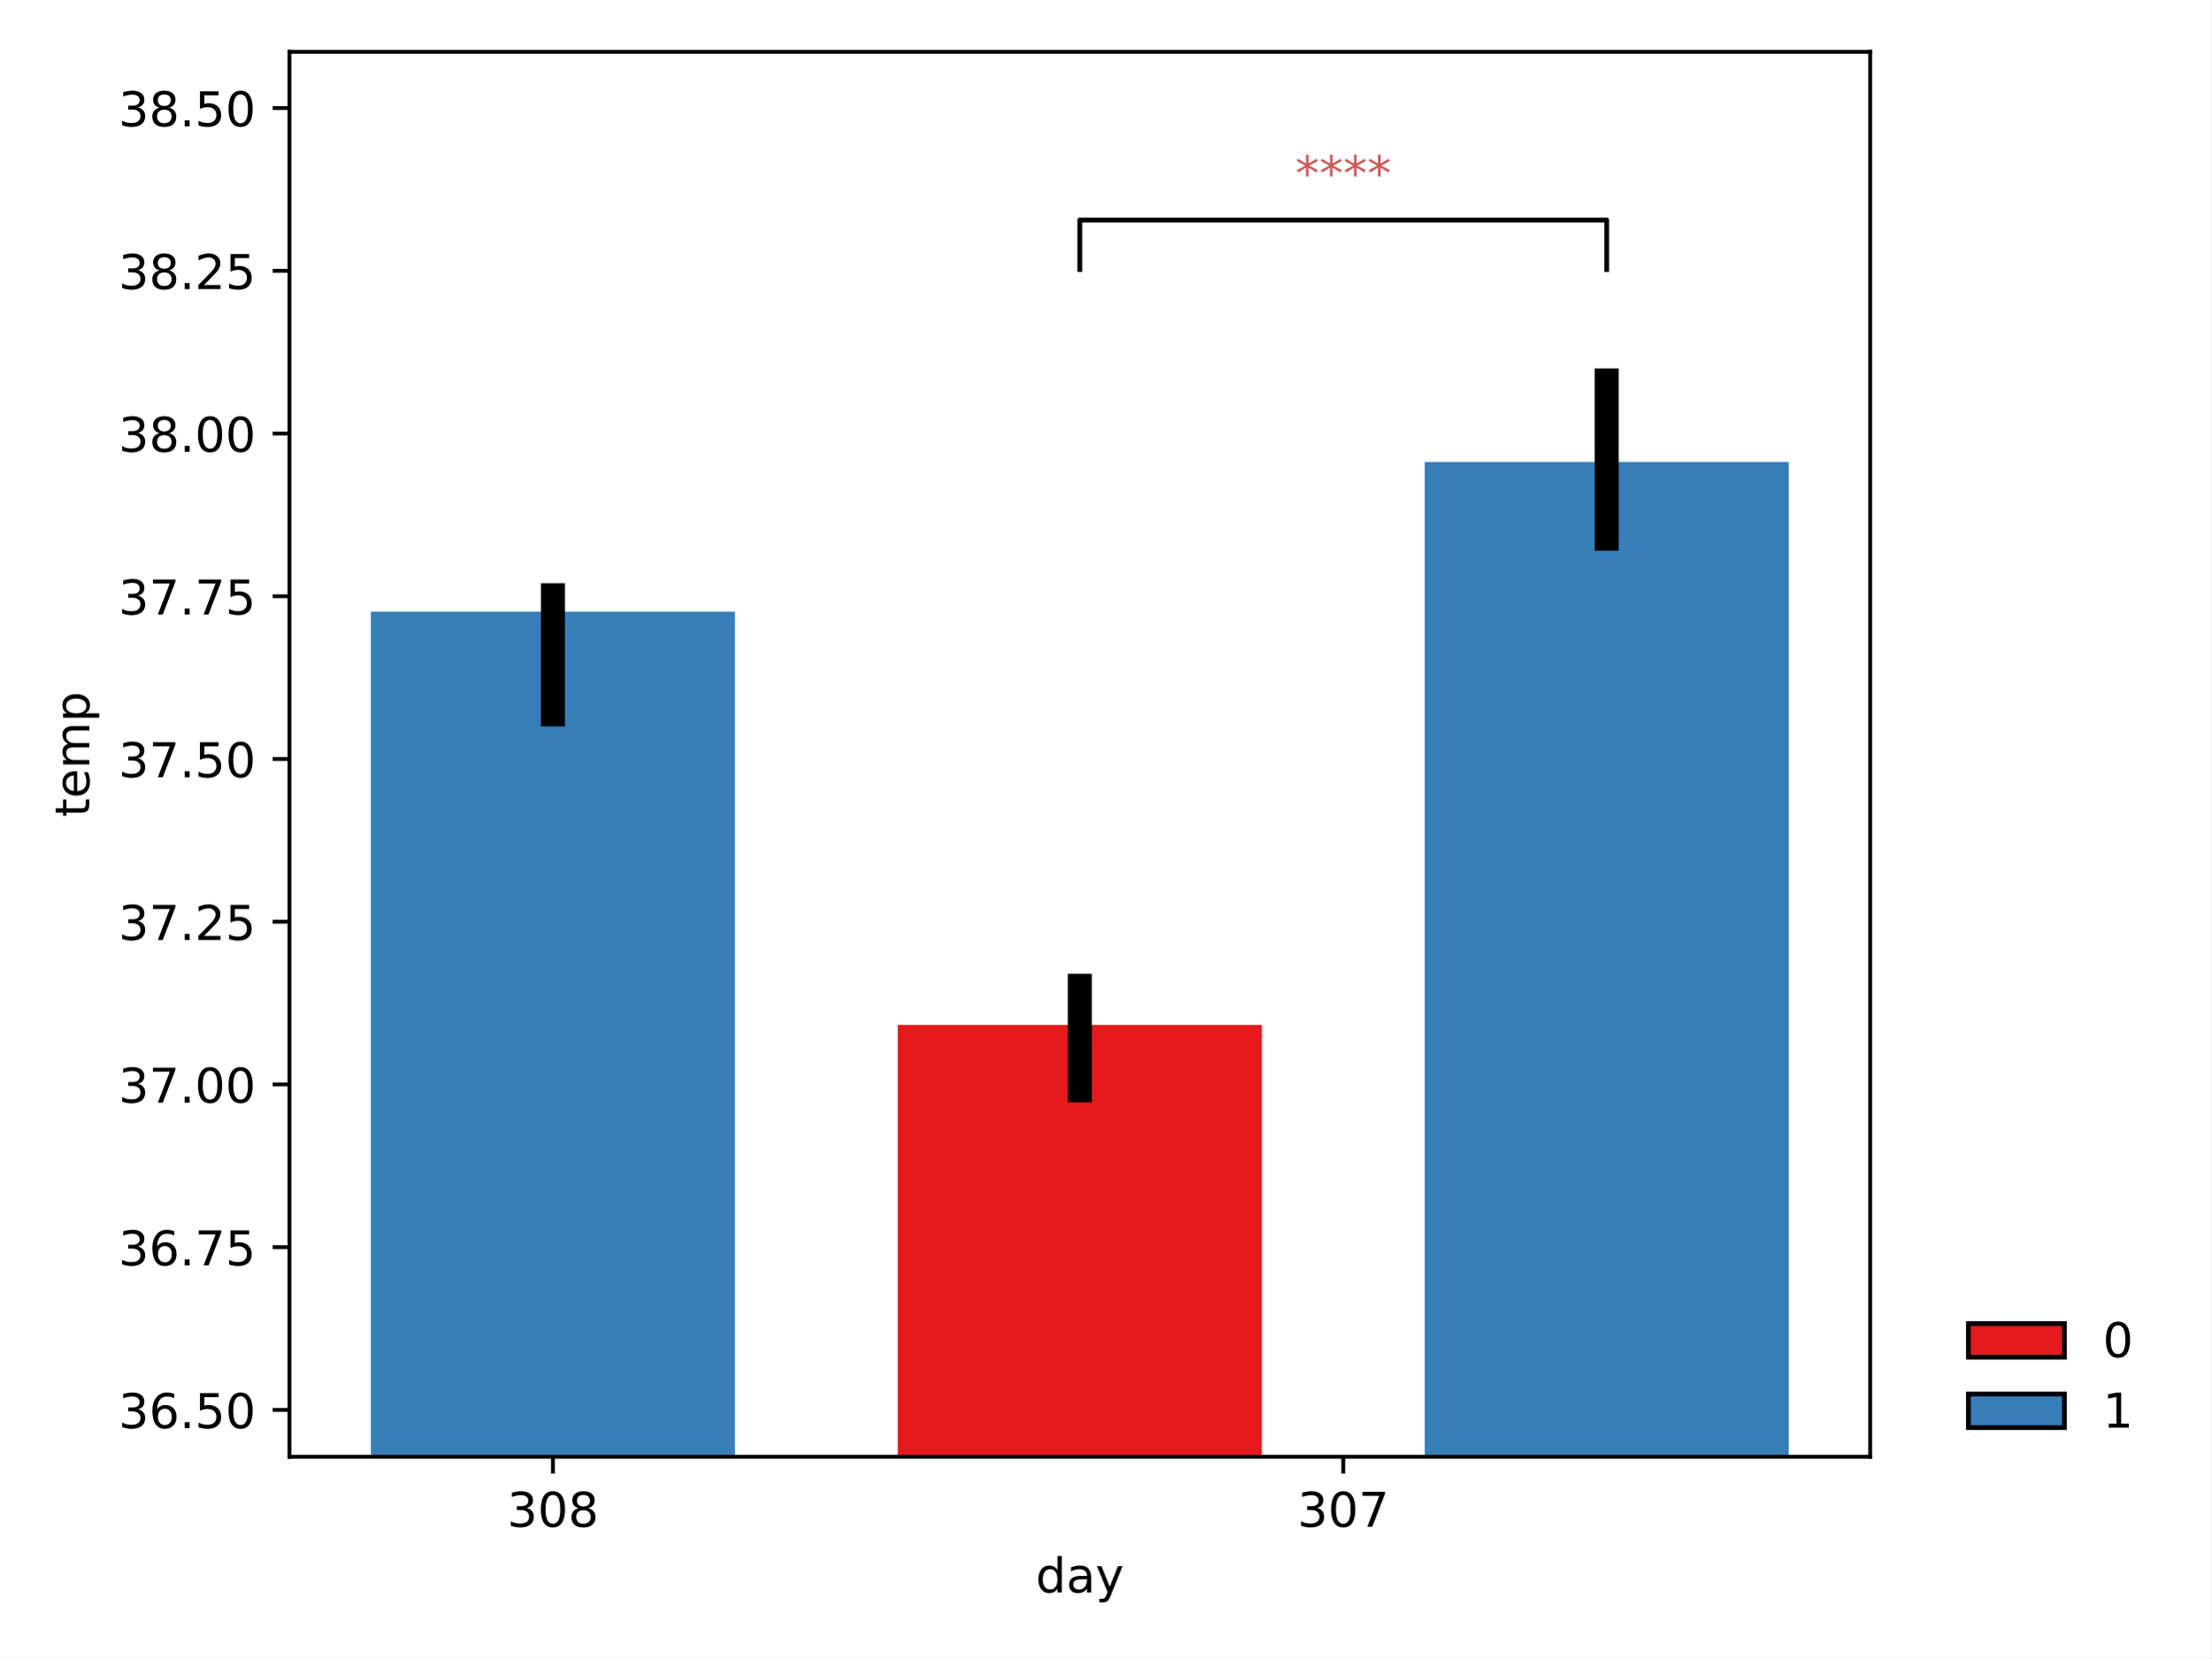
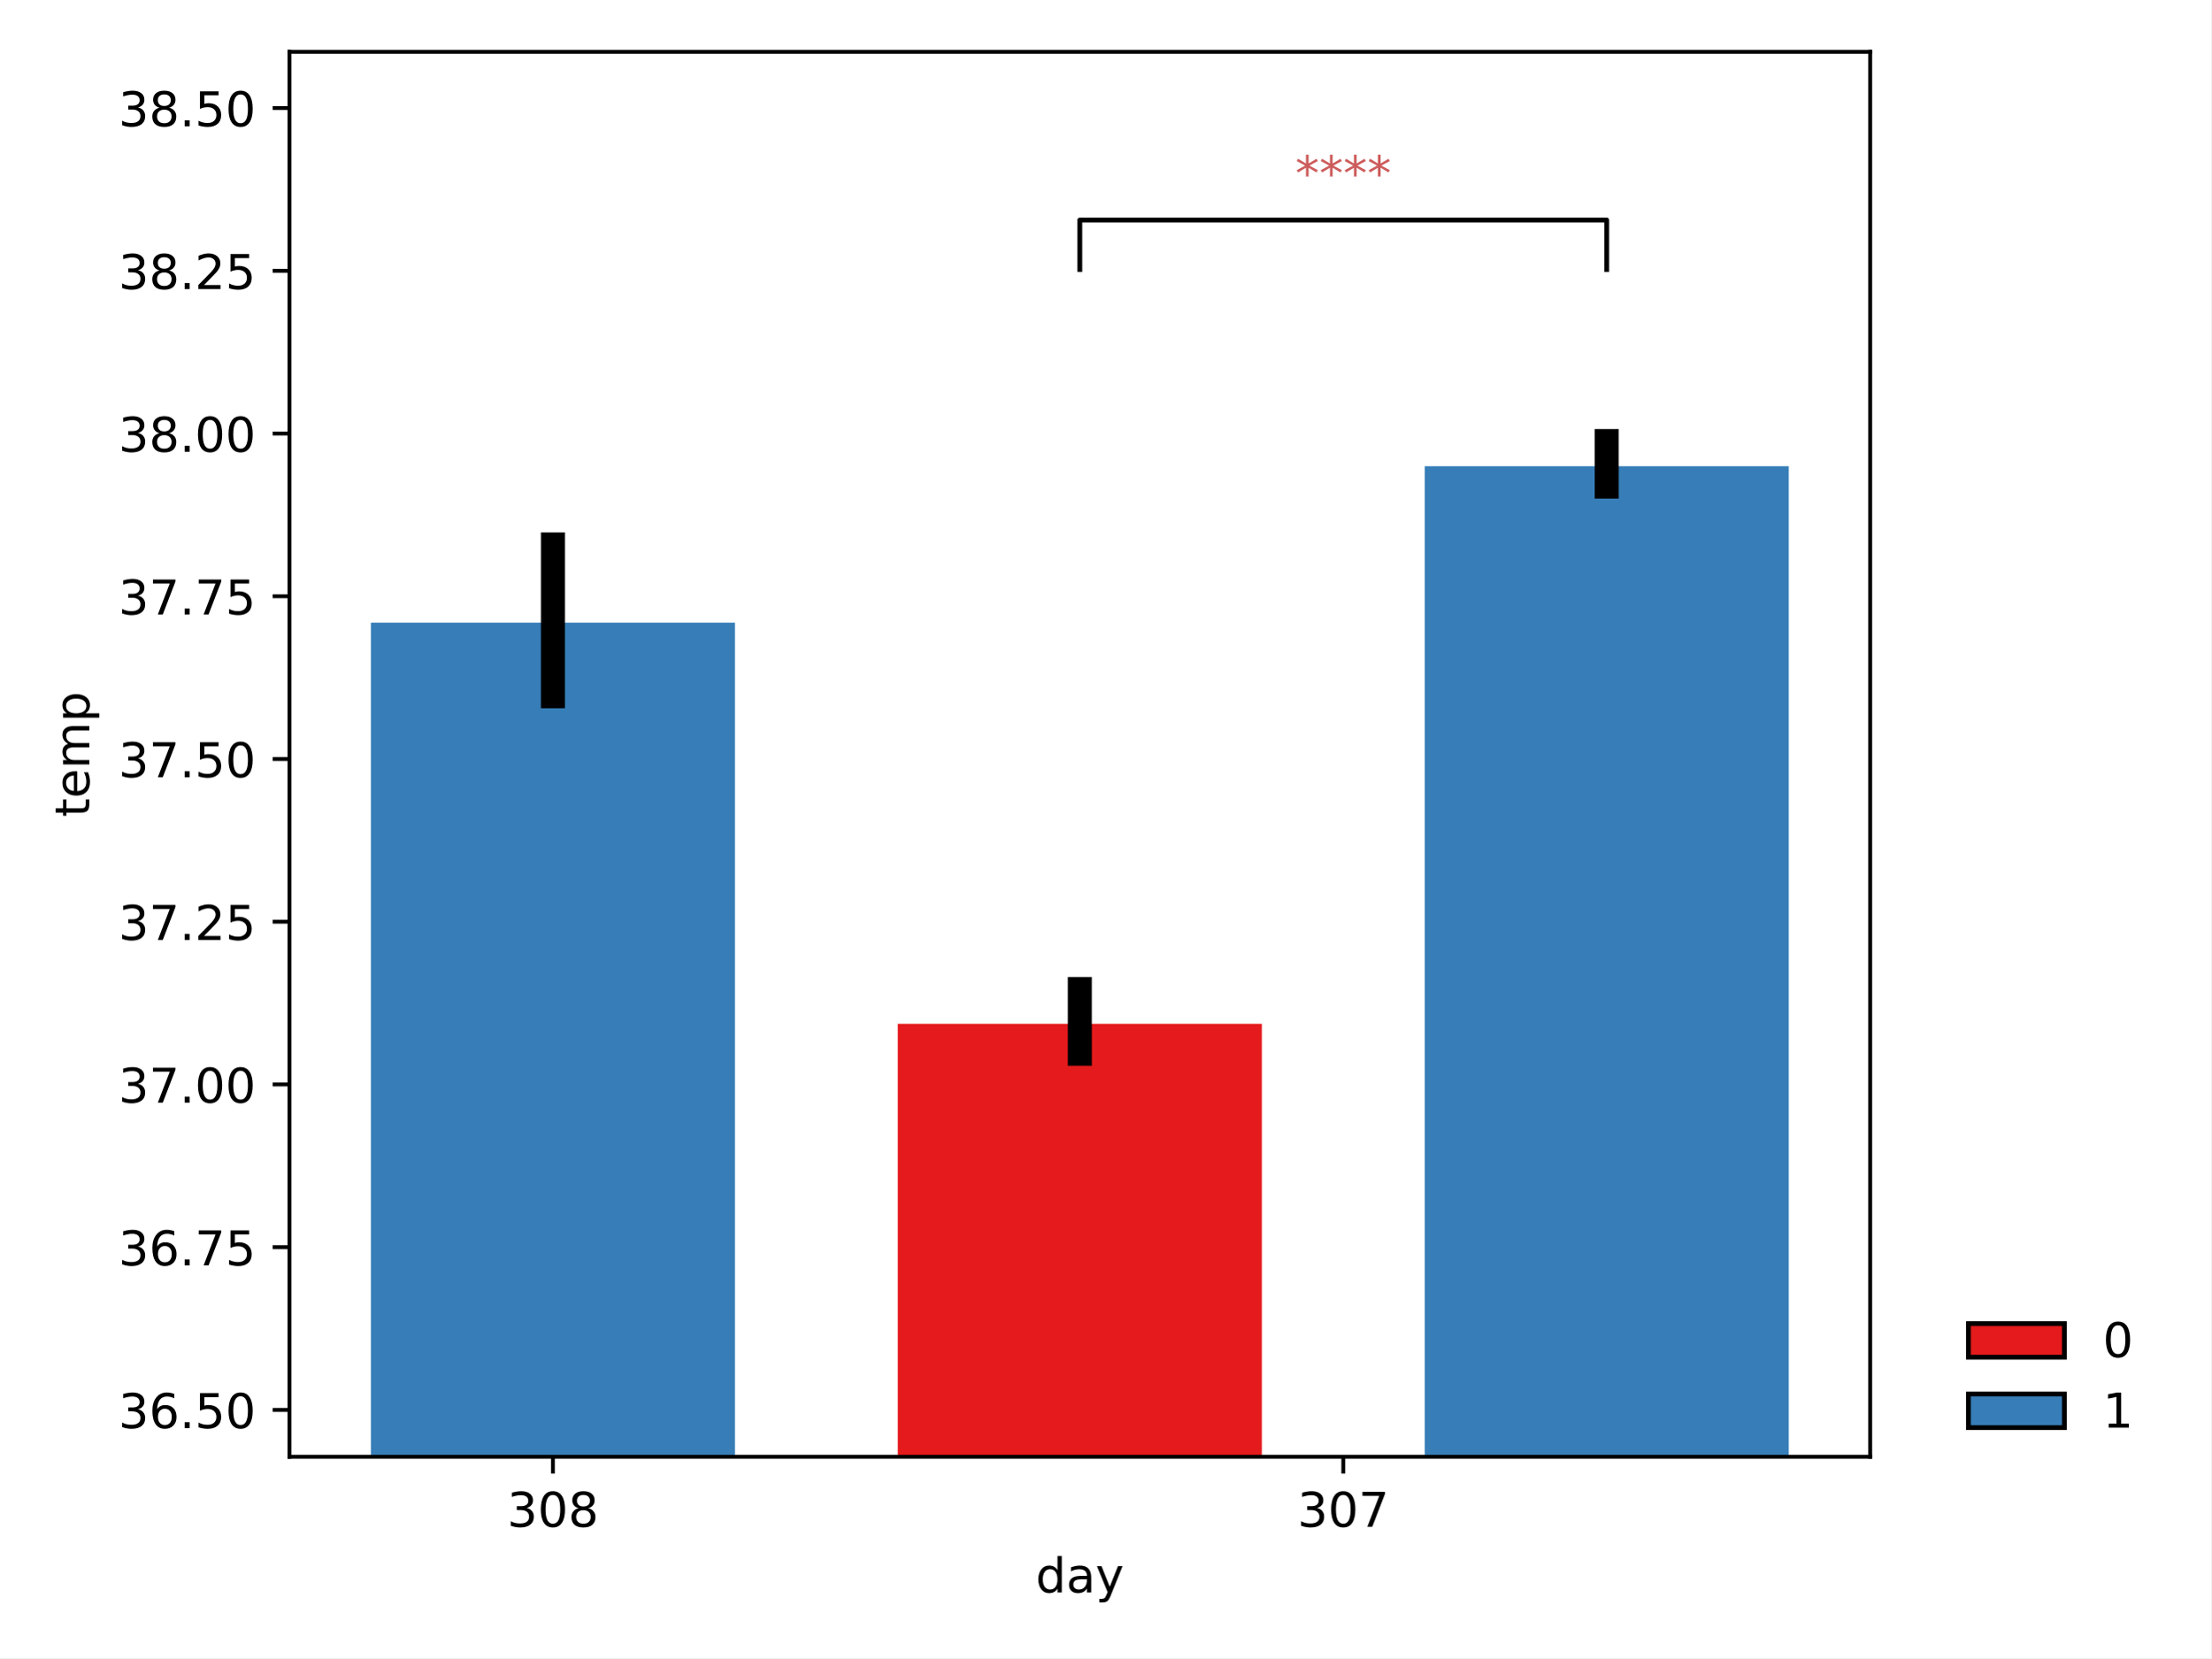
<svg xmlns="http://www.w3.org/2000/svg" xmlns:xlink="http://www.w3.org/1999/xlink" height="345.6pt" version="1.1" viewBox="0 0 460.8 345.6" width="460.8pt">
  <defs>
    <style type="text/css">
*{stroke-linecap:butt;stroke-linejoin:round;}
  </style>
  </defs>
  <g id="figure_1">
    <g id="patch_1">
      <path d="M 0 345.6  L 460.8 345.6  L 460.8 0  L 0 0  z " style="fill:#ffffff;" />
    </g>
    <g id="axes_1">
      <g id="patch_2">
        <path d="M 60.32 303.64  L 389.754 303.64  L 389.754 10.8  L 60.32 10.8  z " style="fill:#ffffff;" />
      </g>
      <g id="patch_3">
-         <path clip-path="url(#p9b05ccd2ff)" d="M 76.792 5245.993  L 153.66 5245.993  L 153.66 126.992  L 76.792 126.992  z " style="fill:#377eb8;stroke:#ffffff;stroke-linejoin:miter;" />
+         <path clip-path="url(#p70e1742e5c)" d="M 76.792 5245.993  L 153.66 5245.993  L 153.66 129.288  L 76.792 129.288  z " style="fill:#377eb8;stroke:#ffffff;stroke-linejoin:miter;" />
      </g>
      <g id="patch_4">
-         <path clip-path="url(#p9b05ccd2ff)" d="M 186.603 5245.993  L 263.471 5245.993  L 263.471 213.145  L 186.603 213.145  z " style="fill:#e41a1c;stroke:#ffffff;stroke-linejoin:miter;" />
+         <path clip-path="url(#p70e1742e5c)" d="M 186.603 5245.993  L 263.471 5245.993  L 263.471 212.895  L 186.603 212.895  z " style="fill:#e41a1c;stroke:#ffffff;stroke-linejoin:miter;" />
      </g>
      <g id="patch_5">
-         <path clip-path="url(#p9b05ccd2ff)" d="M 296.414 5245.993  L 373.282 5245.993  L 373.282 95.787  L 296.414 95.787  z " style="fill:#377eb8;stroke:#ffffff;stroke-linejoin:miter;" />
+         <path clip-path="url(#p70e1742e5c)" d="M 296.414 5245.993  L 373.282 5245.993  L 373.282 96.673  L 296.414 96.673  z " style="fill:#377eb8;stroke:#ffffff;stroke-linejoin:miter;" />
      </g>
      <g id="matplotlib.axis_1">
        <g id="xtick_1">
          <g id="line2d_1">
            <defs>
-               <path d="M 0 0  L 0 3.5  " id="m601f8df66f" style="stroke:#000000;stroke-width:0.8;" />
-             </defs>
-             <g>
-               <use style="stroke:#000000;stroke-width:0.8;" x="115.226" xlink:href="#m601f8df66f" y="303.64" />
+               <path d="M 0 0  L 0 3.5  " id="m1a35f58885" style="stroke:#000000;stroke-width:0.8;" />
+             </defs>
+             <g>
+               <use style="stroke:#000000;stroke-width:0.8;" x="115.226" xlink:href="#m1a35f58885" y="303.64" />
            </g>
          </g>
          <g id="text_1">
            <defs>
              <path d="M 40.578 39.312  Q 47.656 37.797 51.625 33  Q 55.609 28.219 55.609 21.188  Q 55.609 10.406 48.188 4.484  Q 40.766 -1.422 27.094 -1.422  Q 22.516 -1.422 17.656 -0.516  Q 12.797 0.391 7.625 2.203  L 7.625 11.719  Q 11.719 9.328 16.594 8.109  Q 21.484 6.891 26.812 6.891  Q 36.078 6.891 40.938 10.547  Q 45.797 14.203 45.797 21.188  Q 45.797 27.641 41.281 31.266  Q 36.766 34.906 28.719 34.906  L 20.219 34.906  L 20.219 43.016  L 29.109 43.016  Q 36.375 43.016 40.234 45.922  Q 44.094 48.828 44.094 54.297  Q 44.094 59.906 40.109 62.906  Q 36.141 65.922 28.719 65.922  Q 24.656 65.922 20.016 65.031  Q 15.375 64.156 9.812 62.312  L 9.812 71.094  Q 15.438 72.656 20.344 73.438  Q 25.25 74.219 29.594 74.219  Q 40.828 74.219 47.359 69.109  Q 53.906 64.016 53.906 55.328  Q 53.906 49.266 50.438 45.094  Q 46.969 40.922 40.578 39.312  z " id="DejaVuSans-51" />
              <path d="M 31.781 66.406  Q 24.172 66.406 20.328 58.906  Q 16.5 51.422 16.5 36.375  Q 16.5 21.391 20.328 13.891  Q 24.172 6.391 31.781 6.391  Q 39.453 6.391 43.281 13.891  Q 47.125 21.391 47.125 36.375  Q 47.125 51.422 43.281 58.906  Q 39.453 66.406 31.781 66.406  z M 31.781 74.219  Q 44.047 74.219 50.516 64.516  Q 56.984 54.828 56.984 36.375  Q 56.984 17.969 50.516 8.266  Q 44.047 -1.422 31.781 -1.422  Q 19.531 -1.422 13.062 8.266  Q 6.594 17.969 6.594 36.375  Q 6.594 54.828 13.062 64.516  Q 19.531 74.219 31.781 74.219  z " id="DejaVuSans-48" />
              <path d="M 31.781 34.625  Q 24.75 34.625 20.719 30.859  Q 16.703 27.094 16.703 20.516  Q 16.703 13.922 20.719 10.156  Q 24.75 6.391 31.781 6.391  Q 38.812 6.391 42.859 10.172  Q 46.922 13.969 46.922 20.516  Q 46.922 27.094 42.891 30.859  Q 38.875 34.625 31.781 34.625  z M 21.922 38.812  Q 15.578 40.375 12.031 44.719  Q 8.5 49.078 8.5 55.328  Q 8.5 64.062 14.719 69.141  Q 20.953 74.219 31.781 74.219  Q 42.672 74.219 48.875 69.141  Q 55.078 64.062 55.078 55.328  Q 55.078 49.078 51.531 44.719  Q 48 40.375 41.703 38.812  Q 48.828 37.156 52.797 32.312  Q 56.781 27.484 56.781 20.516  Q 56.781 9.906 50.312 4.234  Q 43.844 -1.422 31.781 -1.422  Q 19.734 -1.422 13.25 4.234  Q 6.781 9.906 6.781 20.516  Q 6.781 27.484 10.781 32.312  Q 14.797 37.156 21.922 38.812  z M 18.312 54.391  Q 18.312 48.734 21.844 45.562  Q 25.391 42.391 31.781 42.391  Q 38.141 42.391 41.719 45.562  Q 45.312 48.734 45.312 54.391  Q 45.312 60.062 41.719 63.234  Q 38.141 66.406 31.781 66.406  Q 25.391 66.406 21.844 63.234  Q 18.312 60.062 18.312 54.391  z " id="DejaVuSans-56" />
            </defs>
            <g transform="translate(105.6819 318.2384)scale(0.1 -0.1)">
              <use xlink:href="#DejaVuSans-51" />
              <use x="63.623" xlink:href="#DejaVuSans-48" />
              <use x="127.246" xlink:href="#DejaVuSans-56" />
            </g>
          </g>
        </g>
        <g id="xtick_2">
          <g id="line2d_2">
            <g>
-               <use style="stroke:#000000;stroke-width:0.8;" x="279.943" xlink:href="#m601f8df66f" y="303.64" />
+               <use style="stroke:#000000;stroke-width:0.8;" x="279.943" xlink:href="#m1a35f58885" y="303.64" />
            </g>
          </g>
          <g id="text_2">
            <defs>
              <path d="M 8.203 72.906  L 55.078 72.906  L 55.078 68.703  L 28.609 0  L 18.312 0  L 43.219 64.594  L 8.203 64.594  z " id="DejaVuSans-55" />
            </defs>
            <g transform="translate(270.3989 318.2384)scale(0.1 -0.1)">
              <use xlink:href="#DejaVuSans-51" />
              <use x="63.623" xlink:href="#DejaVuSans-48" />
              <use x="127.246" xlink:href="#DejaVuSans-55" />
            </g>
          </g>
        </g>
        <g id="text_3">
          <defs>
            <path d="M 45.406 46.391  L 45.406 75.984  L 54.391 75.984  L 54.391 0  L 45.406 0  L 45.406 8.203  Q 42.578 3.328 38.25 0.953  Q 33.938 -1.422 27.875 -1.422  Q 17.969 -1.422 11.734 6.484  Q 5.516 14.406 5.516 27.297  Q 5.516 40.188 11.734 48.094  Q 17.969 56 27.875 56  Q 33.938 56 38.25 53.625  Q 42.578 51.266 45.406 46.391  z M 14.797 27.297  Q 14.797 17.391 18.875 11.75  Q 22.953 6.109 30.078 6.109  Q 37.203 6.109 41.297 11.75  Q 45.406 17.391 45.406 27.297  Q 45.406 37.203 41.297 42.844  Q 37.203 48.484 30.078 48.484  Q 22.953 48.484 18.875 42.844  Q 14.797 37.203 14.797 27.297  z " id="DejaVuSans-100" />
            <path d="M 34.281 27.484  Q 23.391 27.484 19.188 25  Q 14.984 22.516 14.984 16.5  Q 14.984 11.719 18.141 8.906  Q 21.297 6.109 26.703 6.109  Q 34.188 6.109 38.703 11.406  Q 43.219 16.703 43.219 25.484  L 43.219 27.484  z M 52.203 31.203  L 52.203 0  L 43.219 0  L 43.219 8.297  Q 40.141 3.328 35.547 0.953  Q 30.953 -1.422 24.312 -1.422  Q 15.922 -1.422 10.953 3.297  Q 6 8.016 6 15.922  Q 6 25.141 12.172 29.828  Q 18.359 34.516 30.609 34.516  L 43.219 34.516  L 43.219 35.406  Q 43.219 41.609 39.141 45  Q 35.062 48.391 27.688 48.391  Q 23 48.391 18.547 47.266  Q 14.109 46.141 10.016 43.891  L 10.016 52.203  Q 14.938 54.109 19.578 55.047  Q 24.219 56 28.609 56  Q 40.484 56 46.344 49.844  Q 52.203 43.703 52.203 31.203  z " id="DejaVuSans-97" />
            <path d="M 32.172 -5.078  Q 28.375 -14.844 24.75 -17.812  Q 21.141 -20.797 15.094 -20.797  L 7.906 -20.797  L 7.906 -13.281  L 13.188 -13.281  Q 16.891 -13.281 18.938 -11.516  Q 21 -9.766 23.484 -3.219  L 25.094 0.875  L 2.984 54.688  L 12.5 54.688  L 29.594 11.922  L 46.688 54.688  L 56.203 54.688  z " id="DejaVuSans-121" />
          </defs>
          <g transform="translate(215.8393 331.9166)scale(0.1 -0.1)">
            <use xlink:href="#DejaVuSans-100" />
            <use x="63.477" xlink:href="#DejaVuSans-97" />
            <use x="124.756" xlink:href="#DejaVuSans-121" />
          </g>
        </g>
      </g>
      <g id="matplotlib.axis_2">
        <g id="ytick_1">
          <g id="line2d_3">
            <defs>
-               <path d="M 0 0  L -3.5 0  " id="me7b480dffe" style="stroke:#000000;stroke-width:0.8;" />
-             </defs>
-             <g>
-               <use style="stroke:#000000;stroke-width:0.8;" x="60.32" xlink:href="#me7b480dffe" y="293.871" />
+               <path d="M 0 0  L -3.5 0  " id="m3a849509e5" style="stroke:#000000;stroke-width:0.8;" />
+             </defs>
+             <g>
+               <use style="stroke:#000000;stroke-width:0.8;" x="60.32" xlink:href="#m3a849509e5" y="293.871" />
            </g>
          </g>
          <g id="text_4">
            <defs>
              <path d="M 33.016 40.375  Q 26.375 40.375 22.484 35.828  Q 18.609 31.297 18.609 23.391  Q 18.609 15.531 22.484 10.953  Q 26.375 6.391 33.016 6.391  Q 39.656 6.391 43.531 10.953  Q 47.406 15.531 47.406 23.391  Q 47.406 31.297 43.531 35.828  Q 39.656 40.375 33.016 40.375  z M 52.594 71.297  L 52.594 62.312  Q 48.875 64.062 45.094 64.984  Q 41.312 65.922 37.594 65.922  Q 27.828 65.922 22.672 59.328  Q 17.531 52.734 16.797 39.406  Q 19.672 43.656 24.016 45.922  Q 28.375 48.188 33.594 48.188  Q 44.578 48.188 50.953 41.516  Q 57.328 34.859 57.328 23.391  Q 57.328 12.156 50.688 5.359  Q 44.047 -1.422 33.016 -1.422  Q 20.359 -1.422 13.672 8.266  Q 6.984 17.969 6.984 36.375  Q 6.984 53.656 15.188 63.938  Q 23.391 74.219 37.203 74.219  Q 40.922 74.219 44.703 73.484  Q 48.484 72.75 52.594 71.297  z " id="DejaVuSans-54" />
              <path d="M 10.688 12.406  L 21 12.406  L 21 0  L 10.688 0  z " id="DejaVuSans-46" />
              <path d="M 10.797 72.906  L 49.516 72.906  L 49.516 64.594  L 19.828 64.594  L 19.828 46.734  Q 21.969 47.469 24.109 47.828  Q 26.266 48.188 28.422 48.188  Q 40.625 48.188 47.75 41.5  Q 54.891 34.812 54.891 23.391  Q 54.891 11.625 47.562 5.094  Q 40.234 -1.422 26.906 -1.422  Q 22.312 -1.422 17.547 -0.641  Q 12.797 0.141 7.719 1.703  L 7.719 11.625  Q 12.109 9.234 16.797 8.062  Q 21.484 6.891 26.703 6.891  Q 35.156 6.891 40.078 11.328  Q 45.016 15.766 45.016 23.391  Q 45.016 31 40.078 35.438  Q 35.156 39.891 26.703 39.891  Q 22.75 39.891 18.812 39.016  Q 14.891 38.141 10.797 36.281  z " id="DejaVuSans-53" />
            </defs>
            <g transform="translate(24.69187 297.6706)scale(0.1 -0.1)">
              <use xlink:href="#DejaVuSans-51" />
              <use x="63.623" xlink:href="#DejaVuSans-54" />
              <use x="127.246" xlink:href="#DejaVuSans-46" />
              <use x="159.033" xlink:href="#DejaVuSans-53" />
              <use x="222.656" xlink:href="#DejaVuSans-48" />
            </g>
          </g>
        </g>
        <g id="ytick_2">
          <g id="line2d_4">
            <g>
-               <use style="stroke:#000000;stroke-width:0.8;" x="60.32" xlink:href="#me7b480dffe" y="259.953" />
+               <use style="stroke:#000000;stroke-width:0.8;" x="60.32" xlink:href="#m3a849509e5" y="259.953" />
            </g>
          </g>
          <g id="text_5">
            <g transform="translate(24.69187 263.752)scale(0.1 -0.1)">
              <use xlink:href="#DejaVuSans-51" />
              <use x="63.623" xlink:href="#DejaVuSans-54" />
              <use x="127.246" xlink:href="#DejaVuSans-46" />
              <use x="159.033" xlink:href="#DejaVuSans-55" />
              <use x="222.656" xlink:href="#DejaVuSans-53" />
            </g>
          </g>
        </g>
        <g id="ytick_3">
          <g id="line2d_5">
            <g>
-               <use style="stroke:#000000;stroke-width:0.8;" x="60.32" xlink:href="#me7b480dffe" y="226.034" />
+               <use style="stroke:#000000;stroke-width:0.8;" x="60.32" xlink:href="#m3a849509e5" y="226.034" />
            </g>
          </g>
          <g id="text_6">
            <g transform="translate(24.69187 229.8334)scale(0.1 -0.1)">
              <use xlink:href="#DejaVuSans-51" />
              <use x="63.623" xlink:href="#DejaVuSans-55" />
              <use x="127.246" xlink:href="#DejaVuSans-46" />
              <use x="159.033" xlink:href="#DejaVuSans-48" />
              <use x="222.656" xlink:href="#DejaVuSans-48" />
            </g>
          </g>
        </g>
        <g id="ytick_4">
          <g id="line2d_6">
            <g>
-               <use style="stroke:#000000;stroke-width:0.8;" x="60.32" xlink:href="#me7b480dffe" y="192.115" />
+               <use style="stroke:#000000;stroke-width:0.8;" x="60.32" xlink:href="#m3a849509e5" y="192.115" />
            </g>
          </g>
          <g id="text_7">
            <defs>
              <path d="M 19.188 8.297  L 53.609 8.297  L 53.609 0  L 7.328 0  L 7.328 8.297  Q 12.938 14.109 22.625 23.891  Q 32.328 33.688 34.812 36.531  Q 39.547 41.844 41.422 45.531  Q 43.312 49.219 43.312 52.781  Q 43.312 58.594 39.234 62.25  Q 35.156 65.922 28.609 65.922  Q 23.969 65.922 18.812 64.312  Q 13.672 62.703 7.812 59.422  L 7.812 69.391  Q 13.766 71.781 18.938 73  Q 24.125 74.219 28.422 74.219  Q 39.75 74.219 46.484 68.547  Q 53.219 62.891 53.219 53.422  Q 53.219 48.922 51.531 44.891  Q 49.859 40.875 45.406 35.406  Q 44.188 33.984 37.641 27.219  Q 31.109 20.453 19.188 8.297  z " id="DejaVuSans-50" />
            </defs>
            <g transform="translate(24.69187 195.9147)scale(0.1 -0.1)">
              <use xlink:href="#DejaVuSans-51" />
              <use x="63.623" xlink:href="#DejaVuSans-55" />
              <use x="127.246" xlink:href="#DejaVuSans-46" />
              <use x="159.033" xlink:href="#DejaVuSans-50" />
              <use x="222.656" xlink:href="#DejaVuSans-53" />
            </g>
          </g>
        </g>
        <g id="ytick_5">
          <g id="line2d_7">
            <g>
-               <use style="stroke:#000000;stroke-width:0.8;" x="60.32" xlink:href="#me7b480dffe" y="158.197" />
+               <use style="stroke:#000000;stroke-width:0.8;" x="60.32" xlink:href="#m3a849509e5" y="158.197" />
            </g>
          </g>
          <g id="text_8">
            <g transform="translate(24.69187 161.9961)scale(0.1 -0.1)">
              <use xlink:href="#DejaVuSans-51" />
              <use x="63.623" xlink:href="#DejaVuSans-55" />
              <use x="127.246" xlink:href="#DejaVuSans-46" />
              <use x="159.033" xlink:href="#DejaVuSans-53" />
              <use x="222.656" xlink:href="#DejaVuSans-48" />
            </g>
          </g>
        </g>
        <g id="ytick_6">
          <g id="line2d_8">
            <g>
-               <use style="stroke:#000000;stroke-width:0.8;" x="60.32" xlink:href="#me7b480dffe" y="124.278" />
+               <use style="stroke:#000000;stroke-width:0.8;" x="60.32" xlink:href="#m3a849509e5" y="124.278" />
            </g>
          </g>
          <g id="text_9">
            <g transform="translate(24.69187 128.0774)scale(0.1 -0.1)">
              <use xlink:href="#DejaVuSans-51" />
              <use x="63.623" xlink:href="#DejaVuSans-55" />
              <use x="127.246" xlink:href="#DejaVuSans-46" />
              <use x="159.033" xlink:href="#DejaVuSans-55" />
              <use x="222.656" xlink:href="#DejaVuSans-53" />
            </g>
          </g>
        </g>
        <g id="ytick_7">
          <g id="line2d_9">
            <g>
-               <use style="stroke:#000000;stroke-width:0.8;" x="60.32" xlink:href="#me7b480dffe" y="90.36" />
+               <use style="stroke:#000000;stroke-width:0.8;" x="60.32" xlink:href="#m3a849509e5" y="90.36" />
            </g>
          </g>
          <g id="text_10">
            <g transform="translate(24.69187 94.15879)scale(0.1 -0.1)">
              <use xlink:href="#DejaVuSans-51" />
              <use x="63.623" xlink:href="#DejaVuSans-56" />
              <use x="127.246" xlink:href="#DejaVuSans-46" />
              <use x="159.033" xlink:href="#DejaVuSans-48" />
              <use x="222.656" xlink:href="#DejaVuSans-48" />
            </g>
          </g>
        </g>
        <g id="ytick_8">
          <g id="line2d_10">
            <g>
-               <use style="stroke:#000000;stroke-width:0.8;" x="60.32" xlink:href="#me7b480dffe" y="56.441" />
+               <use style="stroke:#000000;stroke-width:0.8;" x="60.32" xlink:href="#m3a849509e5" y="56.441" />
            </g>
          </g>
          <g id="text_11">
            <g transform="translate(24.69187 60.24014)scale(0.1 -0.1)">
              <use xlink:href="#DejaVuSans-51" />
              <use x="63.623" xlink:href="#DejaVuSans-56" />
              <use x="127.246" xlink:href="#DejaVuSans-46" />
              <use x="159.033" xlink:href="#DejaVuSans-50" />
              <use x="222.656" xlink:href="#DejaVuSans-53" />
            </g>
          </g>
        </g>
        <g id="ytick_9">
          <g id="line2d_11">
            <g>
-               <use style="stroke:#000000;stroke-width:0.8;" x="60.32" xlink:href="#me7b480dffe" y="22.522" />
+               <use style="stroke:#000000;stroke-width:0.8;" x="60.32" xlink:href="#m3a849509e5" y="22.522" />
            </g>
          </g>
          <g id="text_12">
            <g transform="translate(24.69187 26.3215)scale(0.1 -0.1)">
              <use xlink:href="#DejaVuSans-51" />
              <use x="63.623" xlink:href="#DejaVuSans-56" />
              <use x="127.246" xlink:href="#DejaVuSans-46" />
              <use x="159.033" xlink:href="#DejaVuSans-53" />
              <use x="222.656" xlink:href="#DejaVuSans-48" />
            </g>
          </g>
        </g>
        <g id="text_13">
          <defs>
            <path d="M 18.312 70.219  L 18.312 54.688  L 36.812 54.688  L 36.812 47.703  L 18.312 47.703  L 18.312 18.016  Q 18.312 11.328 20.141 9.422  Q 21.969 7.516 27.594 7.516  L 36.812 7.516  L 36.812 0  L 27.594 0  Q 17.188 0 13.234 3.875  Q 9.281 7.766 9.281 18.016  L 9.281 47.703  L 2.688 47.703  L 2.688 54.688  L 9.281 54.688  L 9.281 70.219  z " id="DejaVuSans-116" />
            <path d="M 56.203 29.594  L 56.203 25.203  L 14.891 25.203  Q 15.484 15.922 20.484 11.062  Q 25.484 6.203 34.422 6.203  Q 39.594 6.203 44.453 7.469  Q 49.312 8.734 54.109 11.281  L 54.109 2.781  Q 49.266 0.734 44.188 -0.344  Q 39.109 -1.422 33.891 -1.422  Q 20.797 -1.422 13.156 6.188  Q 5.516 13.812 5.516 26.812  Q 5.516 40.234 12.766 48.109  Q 20.016 56 32.328 56  Q 43.359 56 49.781 48.891  Q 56.203 41.797 56.203 29.594  z M 47.219 32.234  Q 47.125 39.594 43.094 43.984  Q 39.062 48.391 32.422 48.391  Q 24.906 48.391 20.391 44.141  Q 15.875 39.891 15.188 32.172  z " id="DejaVuSans-101" />
            <path d="M 52 44.188  Q 55.375 50.25 60.062 53.125  Q 64.75 56 71.094 56  Q 79.641 56 84.281 50.016  Q 88.922 44.047 88.922 33.016  L 88.922 0  L 79.891 0  L 79.891 32.719  Q 79.891 40.578 77.094 44.375  Q 74.312 48.188 68.609 48.188  Q 61.625 48.188 57.562 43.547  Q 53.516 38.922 53.516 30.906  L 53.516 0  L 44.484 0  L 44.484 32.719  Q 44.484 40.625 41.703 44.406  Q 38.922 48.188 33.109 48.188  Q 26.219 48.188 22.156 43.531  Q 18.109 38.875 18.109 30.906  L 18.109 0  L 9.078 0  L 9.078 54.688  L 18.109 54.688  L 18.109 46.188  Q 21.188 51.219 25.484 53.609  Q 29.781 56 35.688 56  Q 41.656 56 45.828 52.969  Q 50 49.953 52 44.188  z " id="DejaVuSans-109" />
            <path d="M 18.109 8.203  L 18.109 -20.797  L 9.078 -20.797  L 9.078 54.688  L 18.109 54.688  L 18.109 46.391  Q 20.953 51.266 25.266 53.625  Q 29.594 56 35.594 56  Q 45.562 56 51.781 48.094  Q 58.016 40.188 58.016 27.297  Q 58.016 14.406 51.781 6.484  Q 45.562 -1.422 35.594 -1.422  Q 29.594 -1.422 25.266 0.953  Q 20.953 3.328 18.109 8.203  z M 48.688 27.297  Q 48.688 37.203 44.609 42.844  Q 40.531 48.484 33.406 48.484  Q 26.266 48.484 22.188 42.844  Q 18.109 37.203 18.109 27.297  Q 18.109 17.391 22.188 11.75  Q 26.266 6.109 33.406 6.109  Q 40.531 6.109 44.609 11.75  Q 48.688 17.391 48.688 27.297  z " id="DejaVuSans-112" />
          </defs>
          <g transform="translate(18.61219 170.3013)rotate(-90)scale(0.1 -0.1)">
            <use xlink:href="#DejaVuSans-116" />
            <use x="39.209" xlink:href="#DejaVuSans-101" />
            <use x="100.732" xlink:href="#DejaVuSans-109" />
            <use x="198.145" xlink:href="#DejaVuSans-112" />
          </g>
        </g>
      </g>
      <g id="LineCollection_1">
-         <path clip-path="url(#p9b05ccd2ff)" d="M 115.226 151.413  L 115.226 121.565  " style="fill:none;stroke:#000000;stroke-width:5;" />
+         <path clip-path="url(#p70e1742e5c)" d="M 115.226 147.616  L 115.226 110.96  " style="fill:none;stroke:#000000;stroke-width:5;" />
      </g>
      <g id="LineCollection_2">
-         <path clip-path="url(#p9b05ccd2ff)" d="M 225.037 229.765  L 225.037 202.969  " style="fill:none;stroke:#000000;stroke-width:5;" />
+         <path clip-path="url(#p70e1742e5c)" d="M 225.037 222.157  L 225.037 203.633  " style="fill:none;stroke:#000000;stroke-width:5;" />
      </g>
      <g id="LineCollection_3">
-         <path clip-path="url(#p9b05ccd2ff)" d="M 334.848 114.781  L 334.848 76.792  " style="fill:none;stroke:#000000;stroke-width:5;" />
+         <path clip-path="url(#p70e1742e5c)" d="M 334.848 103.918  L 334.848 89.427  " style="fill:none;stroke:#000000;stroke-width:5;" />
      </g>
      <g id="line2d_12">
-         <path clip-path="url(#p9b05ccd2ff)" d="M 225.037 56.17  L 225.037 45.858  L 334.848 45.858  L 334.848 56.17  " style="fill:none;stroke:#000000;stroke-linecap:square;" />
+         <path clip-path="url(#p70e1742e5c)" d="M 225.037 56.17  L 225.037 45.858  L 334.848 45.858  L 334.848 56.17  " style="fill:none;stroke:#000000;stroke-linecap:square;" />
      </g>
      <g id="patch_6">
        <path d="M 60.32 303.64  L 60.32 10.8  " style="fill:none;stroke:#000000;stroke-linecap:square;stroke-linejoin:miter;stroke-width:0.8;" />
      </g>
      <g id="patch_7">
        <path d="M 389.754 303.64  L 389.754 10.8  " style="fill:none;stroke:#000000;stroke-linecap:square;stroke-linejoin:miter;stroke-width:0.8;" />
      </g>
      <g id="patch_8">
        <path d="M 60.32 303.64  L 389.754 303.64  " style="fill:none;stroke:#000000;stroke-linecap:square;stroke-linejoin:miter;stroke-width:0.8;" />
      </g>
      <g id="patch_9">
        <path d="M 60.32 10.8  L 389.754 10.8  " style="fill:none;stroke:#000000;stroke-linecap:square;stroke-linejoin:miter;stroke-width:0.8;" />
      </g>
      <g id="text_14">
        <defs>
          <path d="M 47.016 60.891  L 29.5 51.422  L 47.016 41.891  L 44.188 37.109  L 27.781 47.016  L 27.781 28.609  L 22.219 28.609  L 22.219 47.016  L 5.812 37.109  L 2.984 41.891  L 20.516 51.422  L 2.984 60.891  L 5.812 65.719  L 22.219 55.812  L 22.219 74.219  L 27.781 74.219  L 27.781 55.812  L 44.188 65.719  z " id="DejaVuSans-42" />
        </defs>
        <g style="fill:#cd5c5c;" transform="translate(269.9427 39.65411)scale(0.1 -0.1)">
          <use xlink:href="#DejaVuSans-42" />
          <use x="50" xlink:href="#DejaVuSans-42" />
          <use x="100" xlink:href="#DejaVuSans-42" />
          <use x="150" xlink:href="#DejaVuSans-42" />
        </g>
      </g>
      <g id="legend_1">
        <g id="patch_10">
          <path d="M 410.226 282.882  L 430.226 282.882  L 430.226 275.882  L 410.226 275.882  z " style="fill:#e41a1c;stroke:#000000;stroke-linejoin:miter;" />
        </g>
        <g id="text_15">
          <g transform="translate(438.2257 282.8822)scale(0.1 -0.1)">
            <use xlink:href="#DejaVuSans-48" />
          </g>
        </g>
        <g id="patch_11">
          <path d="M 410.226 297.56  L 430.226 297.56  L 430.226 290.56  L 410.226 290.56  z " style="fill:#377eb8;stroke:#000000;stroke-linejoin:miter;" />
        </g>
        <g id="text_16">
          <defs>
            <path d="M 12.406 8.297  L 28.516 8.297  L 28.516 63.922  L 10.984 60.406  L 10.984 69.391  L 28.422 72.906  L 38.281 72.906  L 38.281 8.297  L 54.391 8.297  L 54.391 0  L 12.406 0  z " id="DejaVuSans-49" />
          </defs>
          <g transform="translate(438.2257 297.5603)scale(0.1 -0.1)">
            <use xlink:href="#DejaVuSans-49" />
          </g>
        </g>
      </g>
    </g>
  </g>
  <defs>
-     <clipPath id="p9b05ccd2ff">
+     <clipPath id="p70e1742e5c">
      <rect height="292.84" width="329.434" x="60.32" y="10.8" />
    </clipPath>
  </defs>
</svg>
